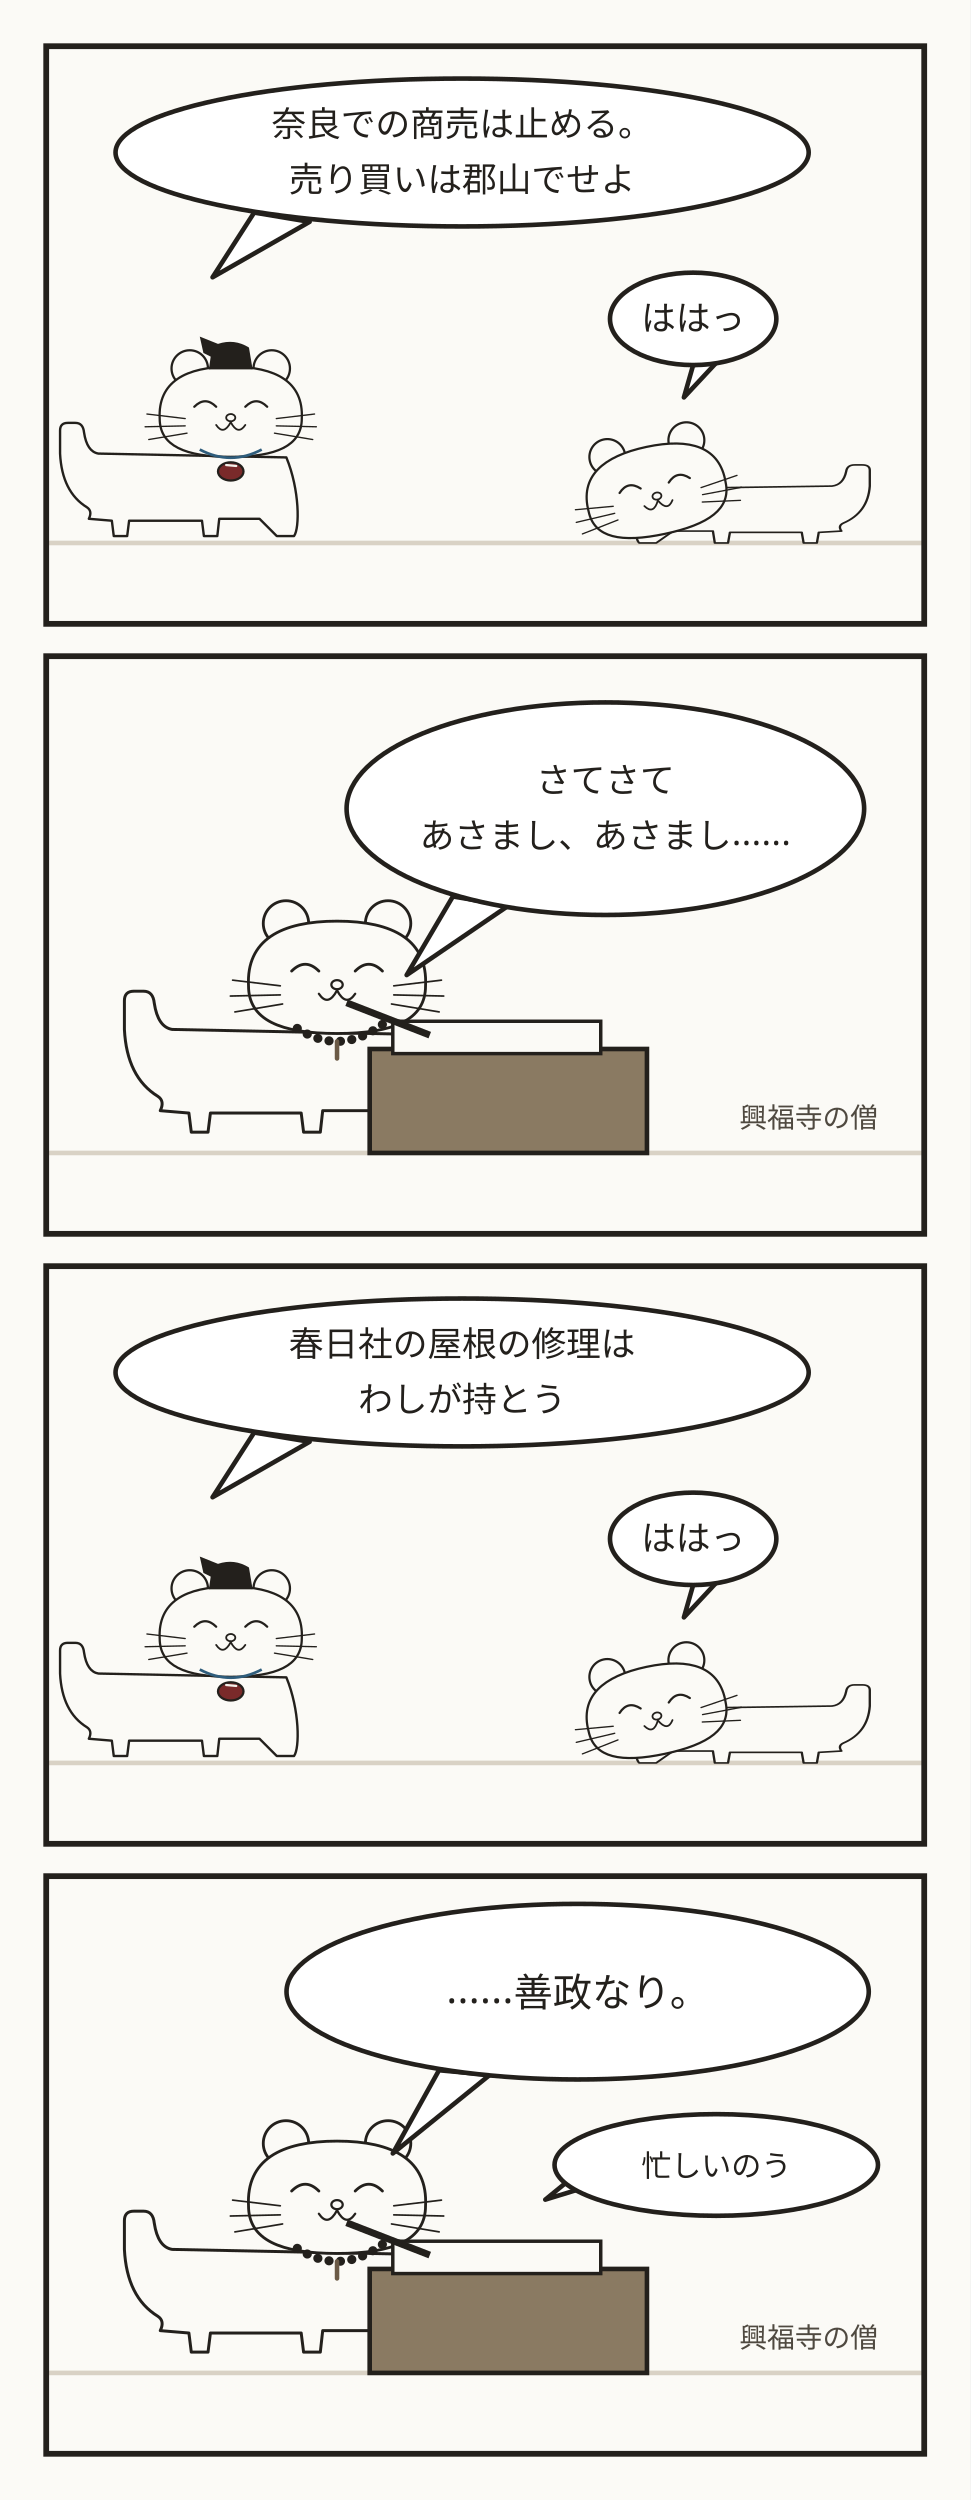
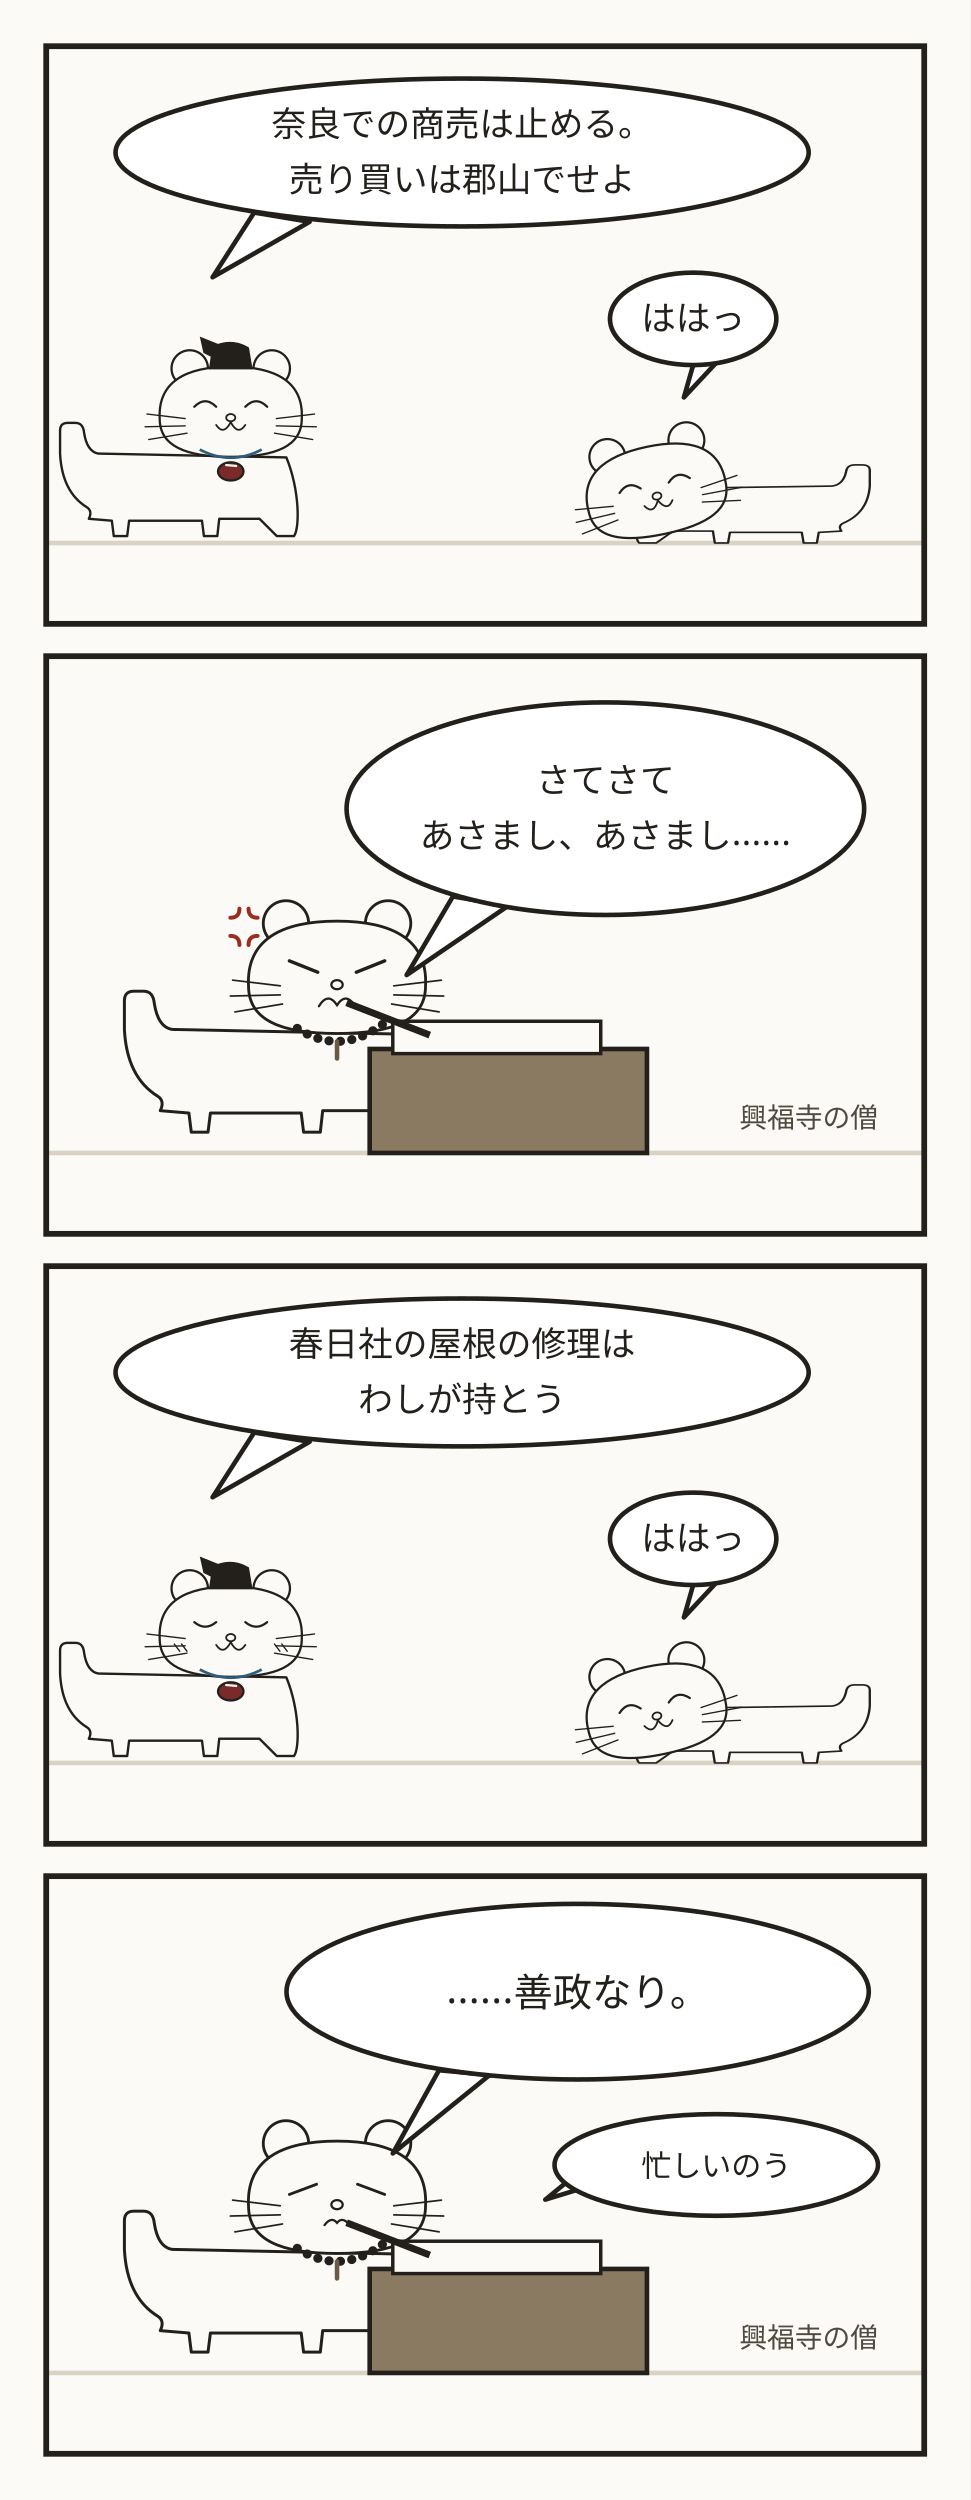
- <svg xmlns="http://www.w3.org/2000/svg" viewBox="0 0 420 1082" role="img" aria-label="四コマ漫画（創作）。一、秀長が「奈良での商売は止める。売り買いは郡山でせよ」と命じ、家臣が「ははっ」。二、興福寺の僧が日記に向かって「さてさて、あさまし、あさまし……」。三、秀長が「春日社の屋根の修理はわしが持とう」と言い、家臣が「ははっ」。四、僧が日記に「……善政なり。」と書き、「忙しいのう」とつぶやく。人物はみな服を着ない四つ足の猫のキャラ（ぱぱねこ）で描き。秀長は折烏帽子と首の小豆、僧は首の数珠で見分ける">
+ <svg xmlns="http://www.w3.org/2000/svg" viewBox="0 0 420 1082" role="img" aria-label="四コマ漫画（創作）。一、秀長が「奈良での商売は止める。売り買いは郡山でせよ」と命じ、家臣が「ははっ」。二、興福寺の僧が日記に向かって「さてさて、あさまし、あさまし……」。三、秀長が「春日社の屋根の修理はわしが持とう」と言い、家臣が「ははっ」。四、僧が日記に「……善政なり。」と書き、「忙しいのう」とつぶやく。二の僧は怒った顔、三の秀長は満足げ、四の僧は困った顔。人物はみな服を着ない四つ足の猫のキャラ（ぱぱねこ）で描き。秀長は折烏帽子と首の小豆、僧は首の数珠で見分ける">
  <defs>
+     <g id="pn-ex-cover">
+       <path d="M-47,-24 H47 V40 H-47 Z" fill="#fbfaf6" stroke="none" />
+       <ellipse cx="0" cy="9" rx="5" ry="4" fill="none" stroke="#23201c" stroke-width="2" />
+     </g>
+     <g id="pn-ex-ki" fill="none" stroke="#23201c" stroke-linecap="round" stroke-linejoin="round">
+       <use href="#pn-ex-cover" />
+       <path d="M-44,0 Q-29,-20 -14,0 M14,0 Q29,-20 44,0" stroke-width="3" />
+       <path d="M-16,17 Q-8,27 0,14 Q8,27 16,17" stroke-width="2" />
+       <path d="M-9,23 Q0,42 9,23 Q0,27 -9,23 Z" fill="#23201c" stroke-width="1.5" />
+       <path d="M-64,24 l6,-8 M-56,24 l6,-8 M-48,24 l6,-8 M42,24 l6,-8 M50,24 l6,-8 M58,24 l6,-8" stroke-width="1.5" />
+     </g>
+     <g id="pn-ex-do" fill="none" stroke="#23201c" stroke-linecap="round">
+       <use href="#pn-ex-cover" />
+       <path d="M-42,-12 L-17,-2 M17,-2 L42,-12" stroke-width="3" />
+       <path d="M-16,28 Q-8,15 0,27 Q8,15 16,28" stroke-width="2" />
+     </g>
+     <g id="pn-ex-ai" fill="none" stroke="#23201c" stroke-linecap="round">
+       <use href="#pn-ex-cover" />
+       <path d="M-42,0 L-18,-9 M18,-9 L42,0" stroke-width="2.5" />
+       <path d="M-11,27 Q-5,19 0,25 Q5,19 11,27" stroke-width="2" />
+     </g>
+     <g id="pn-ex-ikari">
+       <path d="M70,-50 q8,0 8,-8 M86,-58 q0,8 8,8 M94,-34 q-8,0 -8,8 M78,-26 q0,-8 -8,-8" fill="none" stroke="#9b2d20" stroke-width="3.5" stroke-linecap="round" />
+     </g>
+     <g id="pn-ex-namida">
+       <path d="M-34,6 Q-41,18 -34,22 Q-27,18 -34,6 Z" fill="#dfe9f0" stroke="#2f5d7c" stroke-width="2" />
+     </g>
+     <g id="pn-ex-raku" fill="none" stroke="#23201c" stroke-linecap="round">
+       <use href="#pn-ex-cover" />
+       <path d="M-40,-8 Q-28,2 -16,-8 M16,-8 Q28,2 40,-8" stroke-width="2.5" />
+       <path d="M-16,17 Q-8,29 0,14 Q8,29 16,17" stroke-width="2" />
+       <path d="M-62,24 l6,-8 M-54,24 l6,-8 M48,24 l6,-8 M56,24 l6,-8" stroke-width="1.5" />
+     </g>
    <g id="pn-head">
      <circle cx="-45" cy="-45" r="20" fill="#fbfaf6" stroke="#23201c" stroke-width="2.5" />
      <circle cx="45" cy="-45" r="20" fill="#fbfaf6" stroke="#23201c" stroke-width="2.5" />
      <path d="M-78,10 C-80,-30 -50,-47 0,-47 C50,-47 80,-30 78,10 C78,40 50,52 0,52 C-50,52 -78,40 -78,10 Z" fill="#fbfaf6" stroke="#23201c" stroke-width="2.5" />
      <path d="M-40,-3 Q-28,-15 -16,-3 M16,-3 Q28,-15 40,-3" fill="none" stroke="#23201c" stroke-width="2.5" stroke-linecap="round" />
      <ellipse cx="0" cy="9" rx="5" ry="4" fill="none" stroke="#23201c" stroke-width="2" />
      <path d="M-16,17 Q-8,29 0,14 Q8,29 16,17" fill="none" stroke="#23201c" stroke-width="2" stroke-linecap="round" />
      <path d="M-50,10 L-92,5 M-50,18 L-94,19 M-48,26 L-90,33 M50,10 L92,5 M50,18 L94,19 M48,26 L90,33" stroke="#23201c" stroke-width="1.5" stroke-linecap="round" />
    </g>
    <g id="pn-base">
      <path d="M-109,-82 C-123,-48 -123,-8 -117,0 L-99,0 L-81,-18 L-39,-18 L-37,0 L-23,0 L-21,-16 L55,-16 L57,0 L71,0 L73,-16 L97,-18 Q93,-26 99,-30 Q125,-46 127,-86 L127,-110 Q127,-118 119,-118 L111,-118 Q103,-118 102,-108 Q99,-88 87,-86 Z" fill="#fbfaf6" stroke="#23201c" stroke-width="2.5" stroke-linejoin="round" />
      <use href="#pn-head" transform="translate(-51,-132) scale(0.95)" />
    </g>
    <g id="pn-fuse">
      <path d="M-109,-82 C-123,-48 -123,-8 -117,0 L-99,0 L-81,-18 L-39,-18 L-37,0 L-23,0 L-21,-16 L55,-16 L57,0 L71,0 L73,-16 L97,-18 Q93,-26 99,-30 Q125,-46 127,-86 L127,-110 Q127,-118 119,-118 L111,-118 Q103,-118 102,-108 Q99,-88 87,-86 Z" transform="scale(1,0.7)" fill="#fbfaf6" stroke="#23201c" stroke-width="2.5" stroke-linejoin="round" />
      <use href="#pn-head" transform="translate(-100,-58) rotate(-12) scale(0.95)" />
    </g>
  </defs>
  <rect width="420" height="1082" fill="#fbfaf6" />
  <g font-family="'Noto Serif JP','Yu Mincho','Hiragino Mincho ProN',serif" text-anchor="middle" fill="#23201c">
    <rect x="20" y="20" width="380" height="250" fill="#fbfaf6" />
    <path d="M20,235 H400" stroke="#d9d2c5" stroke-width="2" />
    <g transform="translate(78.7,232.0) scale(-0.415,0.415)">
      <use href="#pn-base" />
      <g transform="translate(-51,-132) scale(0.95)">
        <path d="M-24,-44 L-20,-68 Q-4,-78 14,-72 L34,-80 L30,-62 L22,-58 L24,-44 Z" fill="#23201c" />
        <path d="M-34,44 Q0,62 34,44" fill="none" stroke="#2f5d7c" stroke-width="3" />
        <ellipse cx="0" cy="68" rx="14" ry="10" fill="#7a2a2a" stroke="#23201c" stroke-width="2.5" />
        <path d="M-6,62 L5,61" stroke="#f4f1ea" stroke-width="2.5" stroke-linecap="round" />
      </g>
    </g>
    <g transform="translate(324.5,235.0) scale(0.409,0.409)">
      <use href="#pn-fuse" />
    </g>
    <path d="M110,92 L92,120 L134,96 Z" fill="#fff" stroke="#23201c" stroke-width="2" stroke-linejoin="round" />
    <ellipse cx="200" cy="66" rx="150" ry="32" fill="#fff" stroke="#23201c" stroke-width="2" />
    <text x="200" y="59" font-size="15">奈良での商売は止める。</text>
    <text x="200" y="83" font-size="15">売り買いは郡山でせよ</text>
    <path d="M300,158 L296,172 L310,157 Z" fill="#fff" stroke="#23201c" stroke-width="2" stroke-linejoin="round" />
    <ellipse cx="300" cy="138" rx="36" ry="20" fill="#fff" stroke="#23201c" stroke-width="2" />
    <text x="300" y="143" font-size="15">ははっ</text>
    <rect x="20" y="20" width="380" height="250" fill="none" stroke="#23201c" stroke-width="2.5" />
    <rect x="20" y="284" width="380" height="250" fill="#fbfaf6" />
    <path d="M20,499 H400" stroke="#d9d2c5" stroke-width="2" />
    <g transform="translate(119.5,490.0) scale(-0.517,0.517)">
      <use href="#pn-base" />
      <g transform="translate(-51,-132) scale(0.95)">
+         <use href="#pn-ex-do" />
+         <use href="#pn-ex-ikari" />
        <path d="M-40,44 Q0,74 40,44" fill="none" stroke="#23201c" stroke-width="8" stroke-dasharray="0.1 10" stroke-linecap="round" />
        <path d="M0,59 V74" stroke="#6b5a46" stroke-width="4" stroke-linecap="round" />
      </g>
    </g>
    <rect x="160" y="454" width="120" height="45" fill="#8a7a62" stroke="#23201c" stroke-width="2" />
    <rect x="170" y="442" width="90" height="14" fill="#fbfaf6" stroke="#23201c" stroke-width="1.5" />
    <path d="M150,434 L186,448" stroke="#23201c" stroke-width="3" />
    <text x="380" y="488" font-size="12" fill="#4f4940" text-anchor="end">興福寺の僧</text>
    <path d="M196,388 L176,422 L220,392 Z" fill="#fff" stroke="#23201c" stroke-width="2" stroke-linejoin="round" />
    <ellipse cx="262" cy="350" rx="112" ry="46" fill="#fff" stroke="#23201c" stroke-width="2" />
    <text x="262" y="343" font-size="15">さてさて</text>
    <text x="262" y="367" font-size="15">あさまし、あさまし……</text>
    <rect x="20" y="284" width="380" height="250" fill="none" stroke="#23201c" stroke-width="2.5" />
    <rect x="20" y="548" width="380" height="250" fill="#fbfaf6" />
    <path d="M20,763 H400" stroke="#d9d2c5" stroke-width="2" />
    <g transform="translate(78.7,760.0) scale(-0.415,0.415)">
      <use href="#pn-base" />
      <g transform="translate(-51,-132) scale(0.95)">
+         <use href="#pn-ex-raku" />
        <path d="M-24,-44 L-20,-68 Q-4,-78 14,-72 L34,-80 L30,-62 L22,-58 L24,-44 Z" fill="#23201c" />
        <path d="M-34,44 Q0,62 34,44" fill="none" stroke="#2f5d7c" stroke-width="3" />
        <ellipse cx="0" cy="68" rx="14" ry="10" fill="#7a2a2a" stroke="#23201c" stroke-width="2.5" />
        <path d="M-6,62 L5,61" stroke="#f4f1ea" stroke-width="2.5" stroke-linecap="round" />
      </g>
    </g>
    <g transform="translate(324.5,763.0) scale(0.409,0.409)">
      <use href="#pn-fuse" />
    </g>
    <path d="M110,620 L92,648 L134,624 Z" fill="#fff" stroke="#23201c" stroke-width="2" stroke-linejoin="round" />
    <ellipse cx="200" cy="594" rx="150" ry="32" fill="#fff" stroke="#23201c" stroke-width="2" />
    <text x="200" y="587" font-size="15">春日社の屋根の修理は</text>
    <text x="200" y="611" font-size="15">わしが持とう</text>
    <path d="M300,686 L296,700 L310,685 Z" fill="#fff" stroke="#23201c" stroke-width="2" stroke-linejoin="round" />
    <ellipse cx="300" cy="666" rx="36" ry="20" fill="#fff" stroke="#23201c" stroke-width="2" />
    <text x="300" y="671" font-size="15">ははっ</text>
    <rect x="20" y="548" width="380" height="250" fill="none" stroke="#23201c" stroke-width="2.5" />
    <rect x="20" y="812" width="380" height="250" fill="#fbfaf6" />
    <path d="M20,1027 H400" stroke="#d9d2c5" stroke-width="2" />
    <g transform="translate(119.5,1018.0) scale(-0.517,0.517)">
      <use href="#pn-base" />
      <g transform="translate(-51,-132) scale(0.95)">
+         <use href="#pn-ex-ai" />
        <path d="M-40,44 Q0,74 40,44" fill="none" stroke="#23201c" stroke-width="8" stroke-dasharray="0.1 10" stroke-linecap="round" />
        <path d="M0,59 V74" stroke="#6b5a46" stroke-width="4" stroke-linecap="round" />
      </g>
    </g>
    <rect x="160" y="982" width="120" height="45" fill="#8a7a62" stroke="#23201c" stroke-width="2" />
    <rect x="170" y="970" width="90" height="14" fill="#fbfaf6" stroke="#23201c" stroke-width="1.5" />
    <path d="M150,962 L186,976" stroke="#23201c" stroke-width="3" />
    <text x="380" y="1016" font-size="12" fill="#4f4940" text-anchor="end">興福寺の僧</text>
    <path d="M190,896 L170,932 L212,898 Z" fill="#fff" stroke="#23201c" stroke-width="2" stroke-linejoin="round" />
    <ellipse cx="250" cy="862" rx="126" ry="38" fill="#fff" stroke="#23201c" stroke-width="2" />
    <text x="250" y="867" font-size="17">……善政なり。</text>
    <path d="M262,944 L236,952 L258,934 Z" fill="#fff" stroke="#23201c" stroke-width="2" stroke-linejoin="round" />
    <ellipse cx="310" cy="937" rx="70" ry="22" fill="#fff" stroke="#23201c" stroke-width="2" />
    <text x="310" y="942" font-size="13">忙しいのう</text>
    <rect x="20" y="812" width="380" height="250" fill="none" stroke="#23201c" stroke-width="2.5" />
  </g>
</svg>
